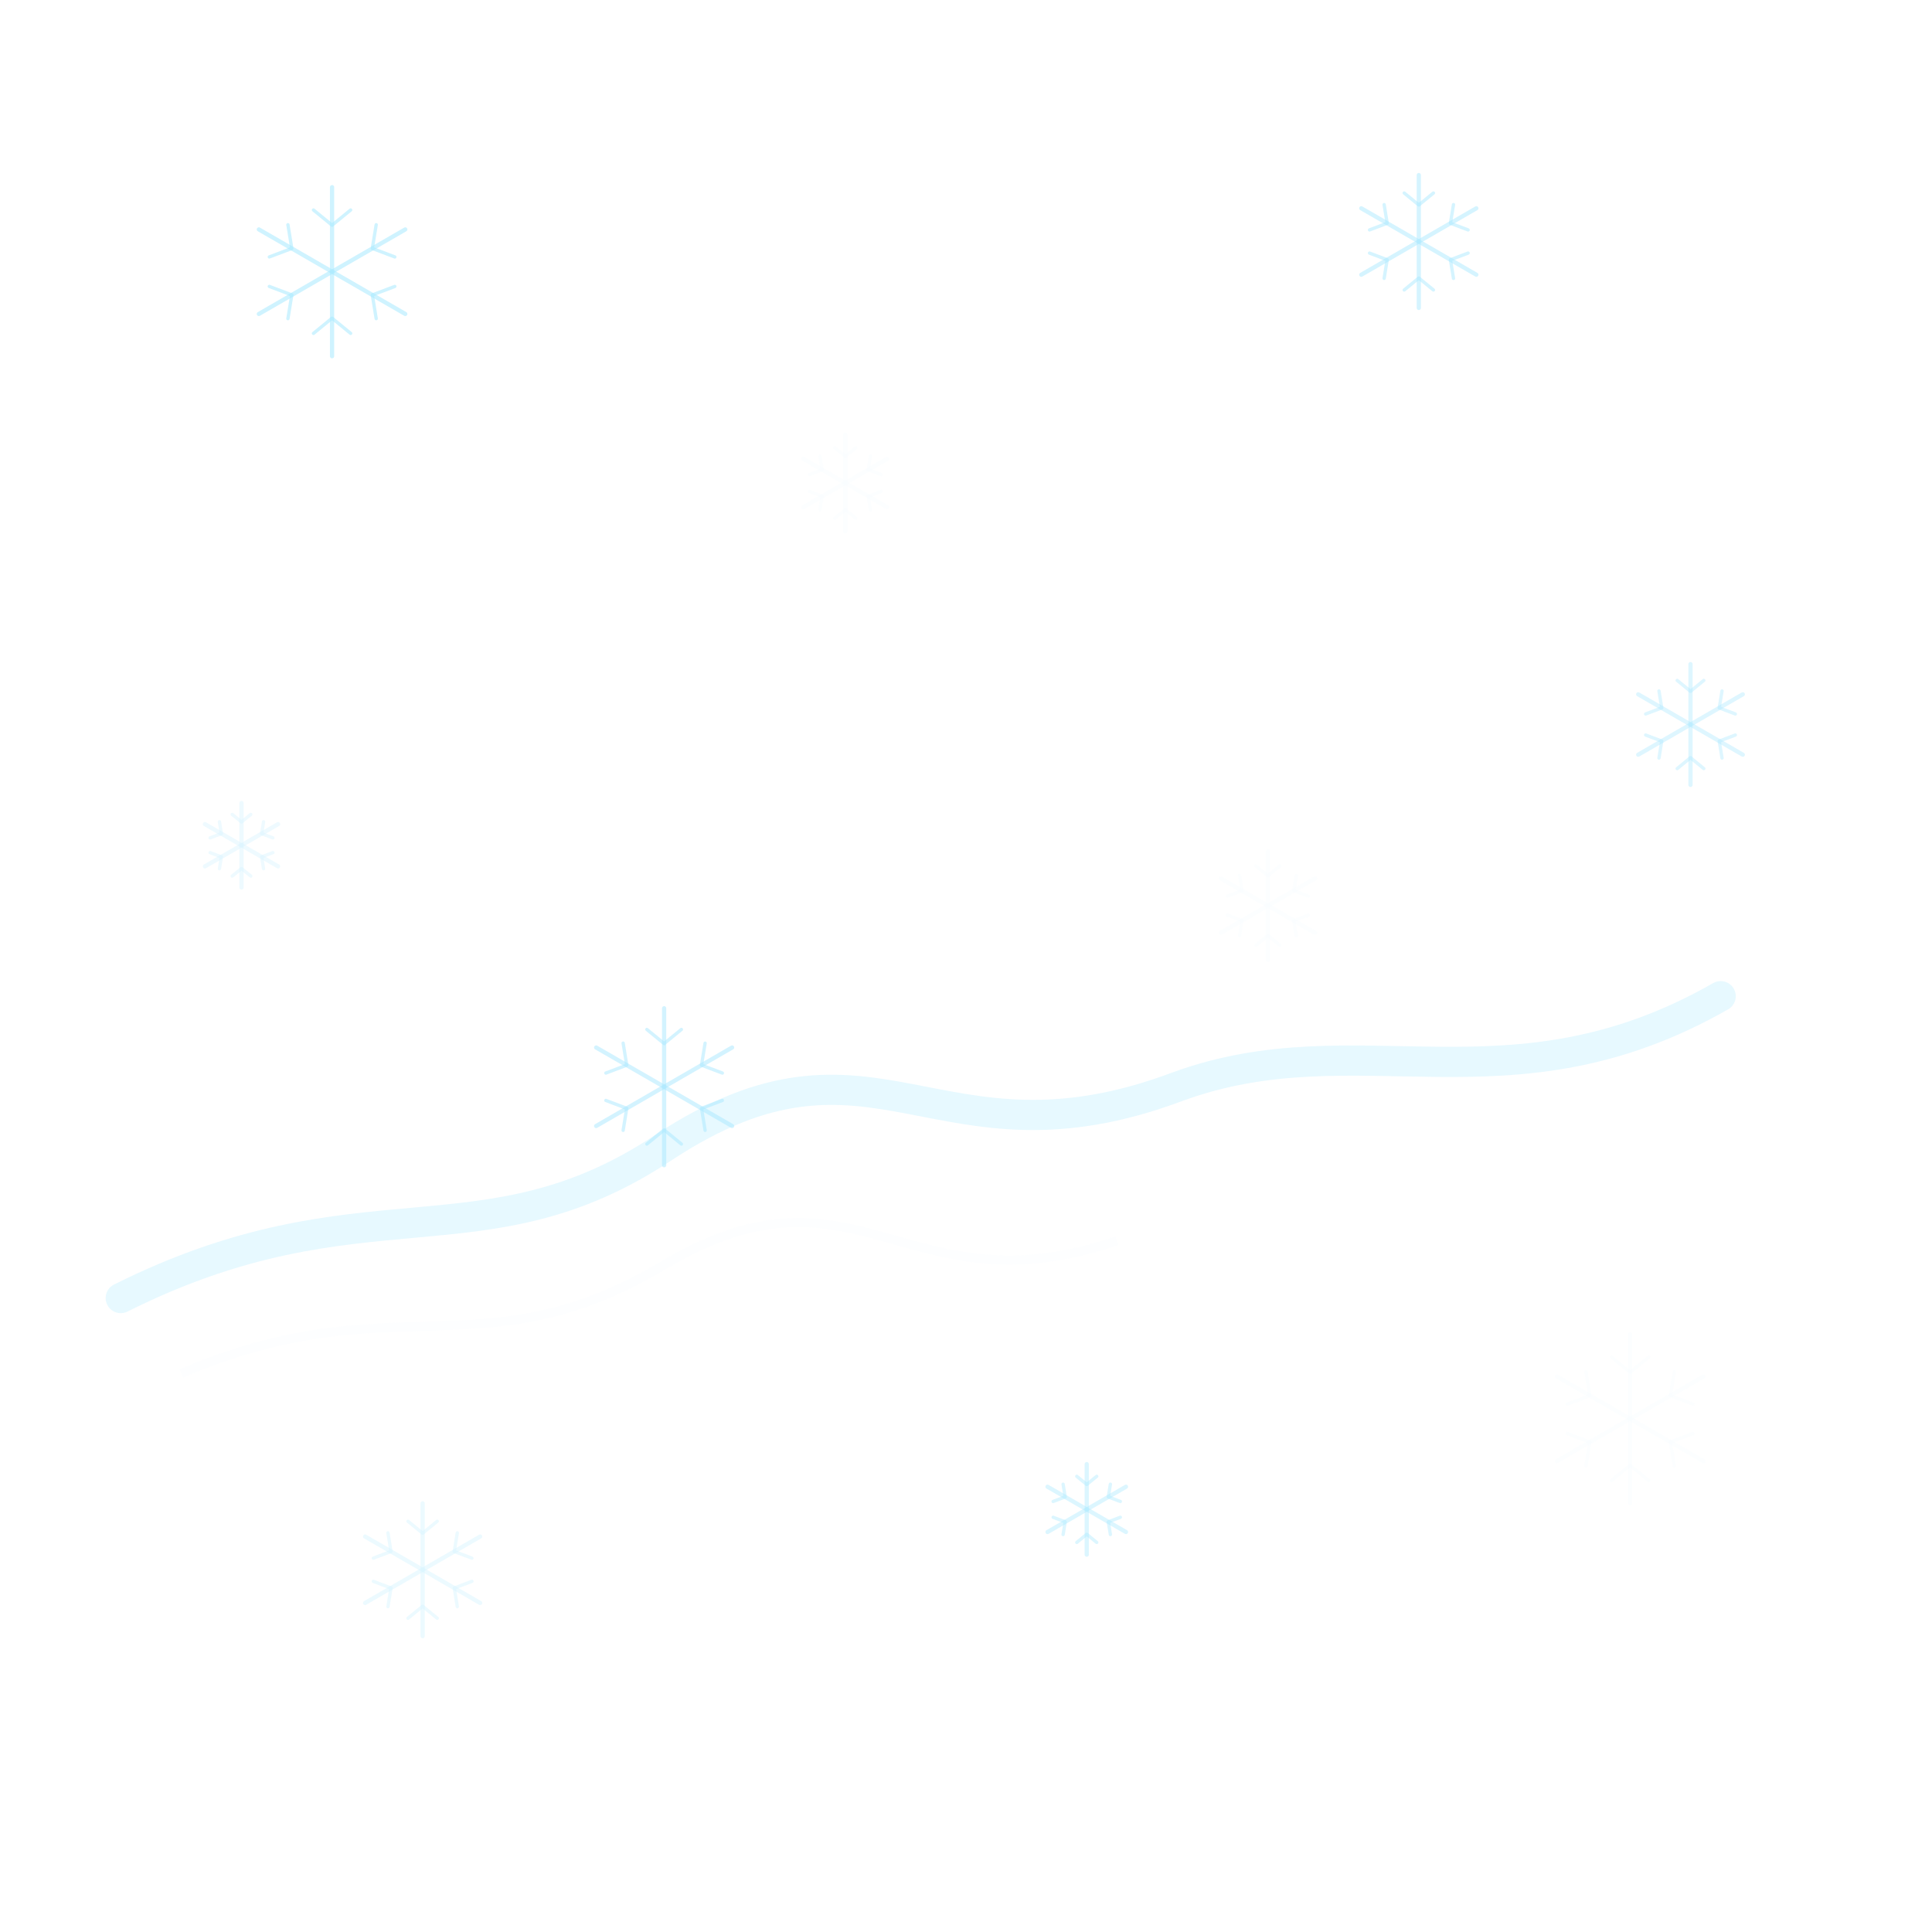
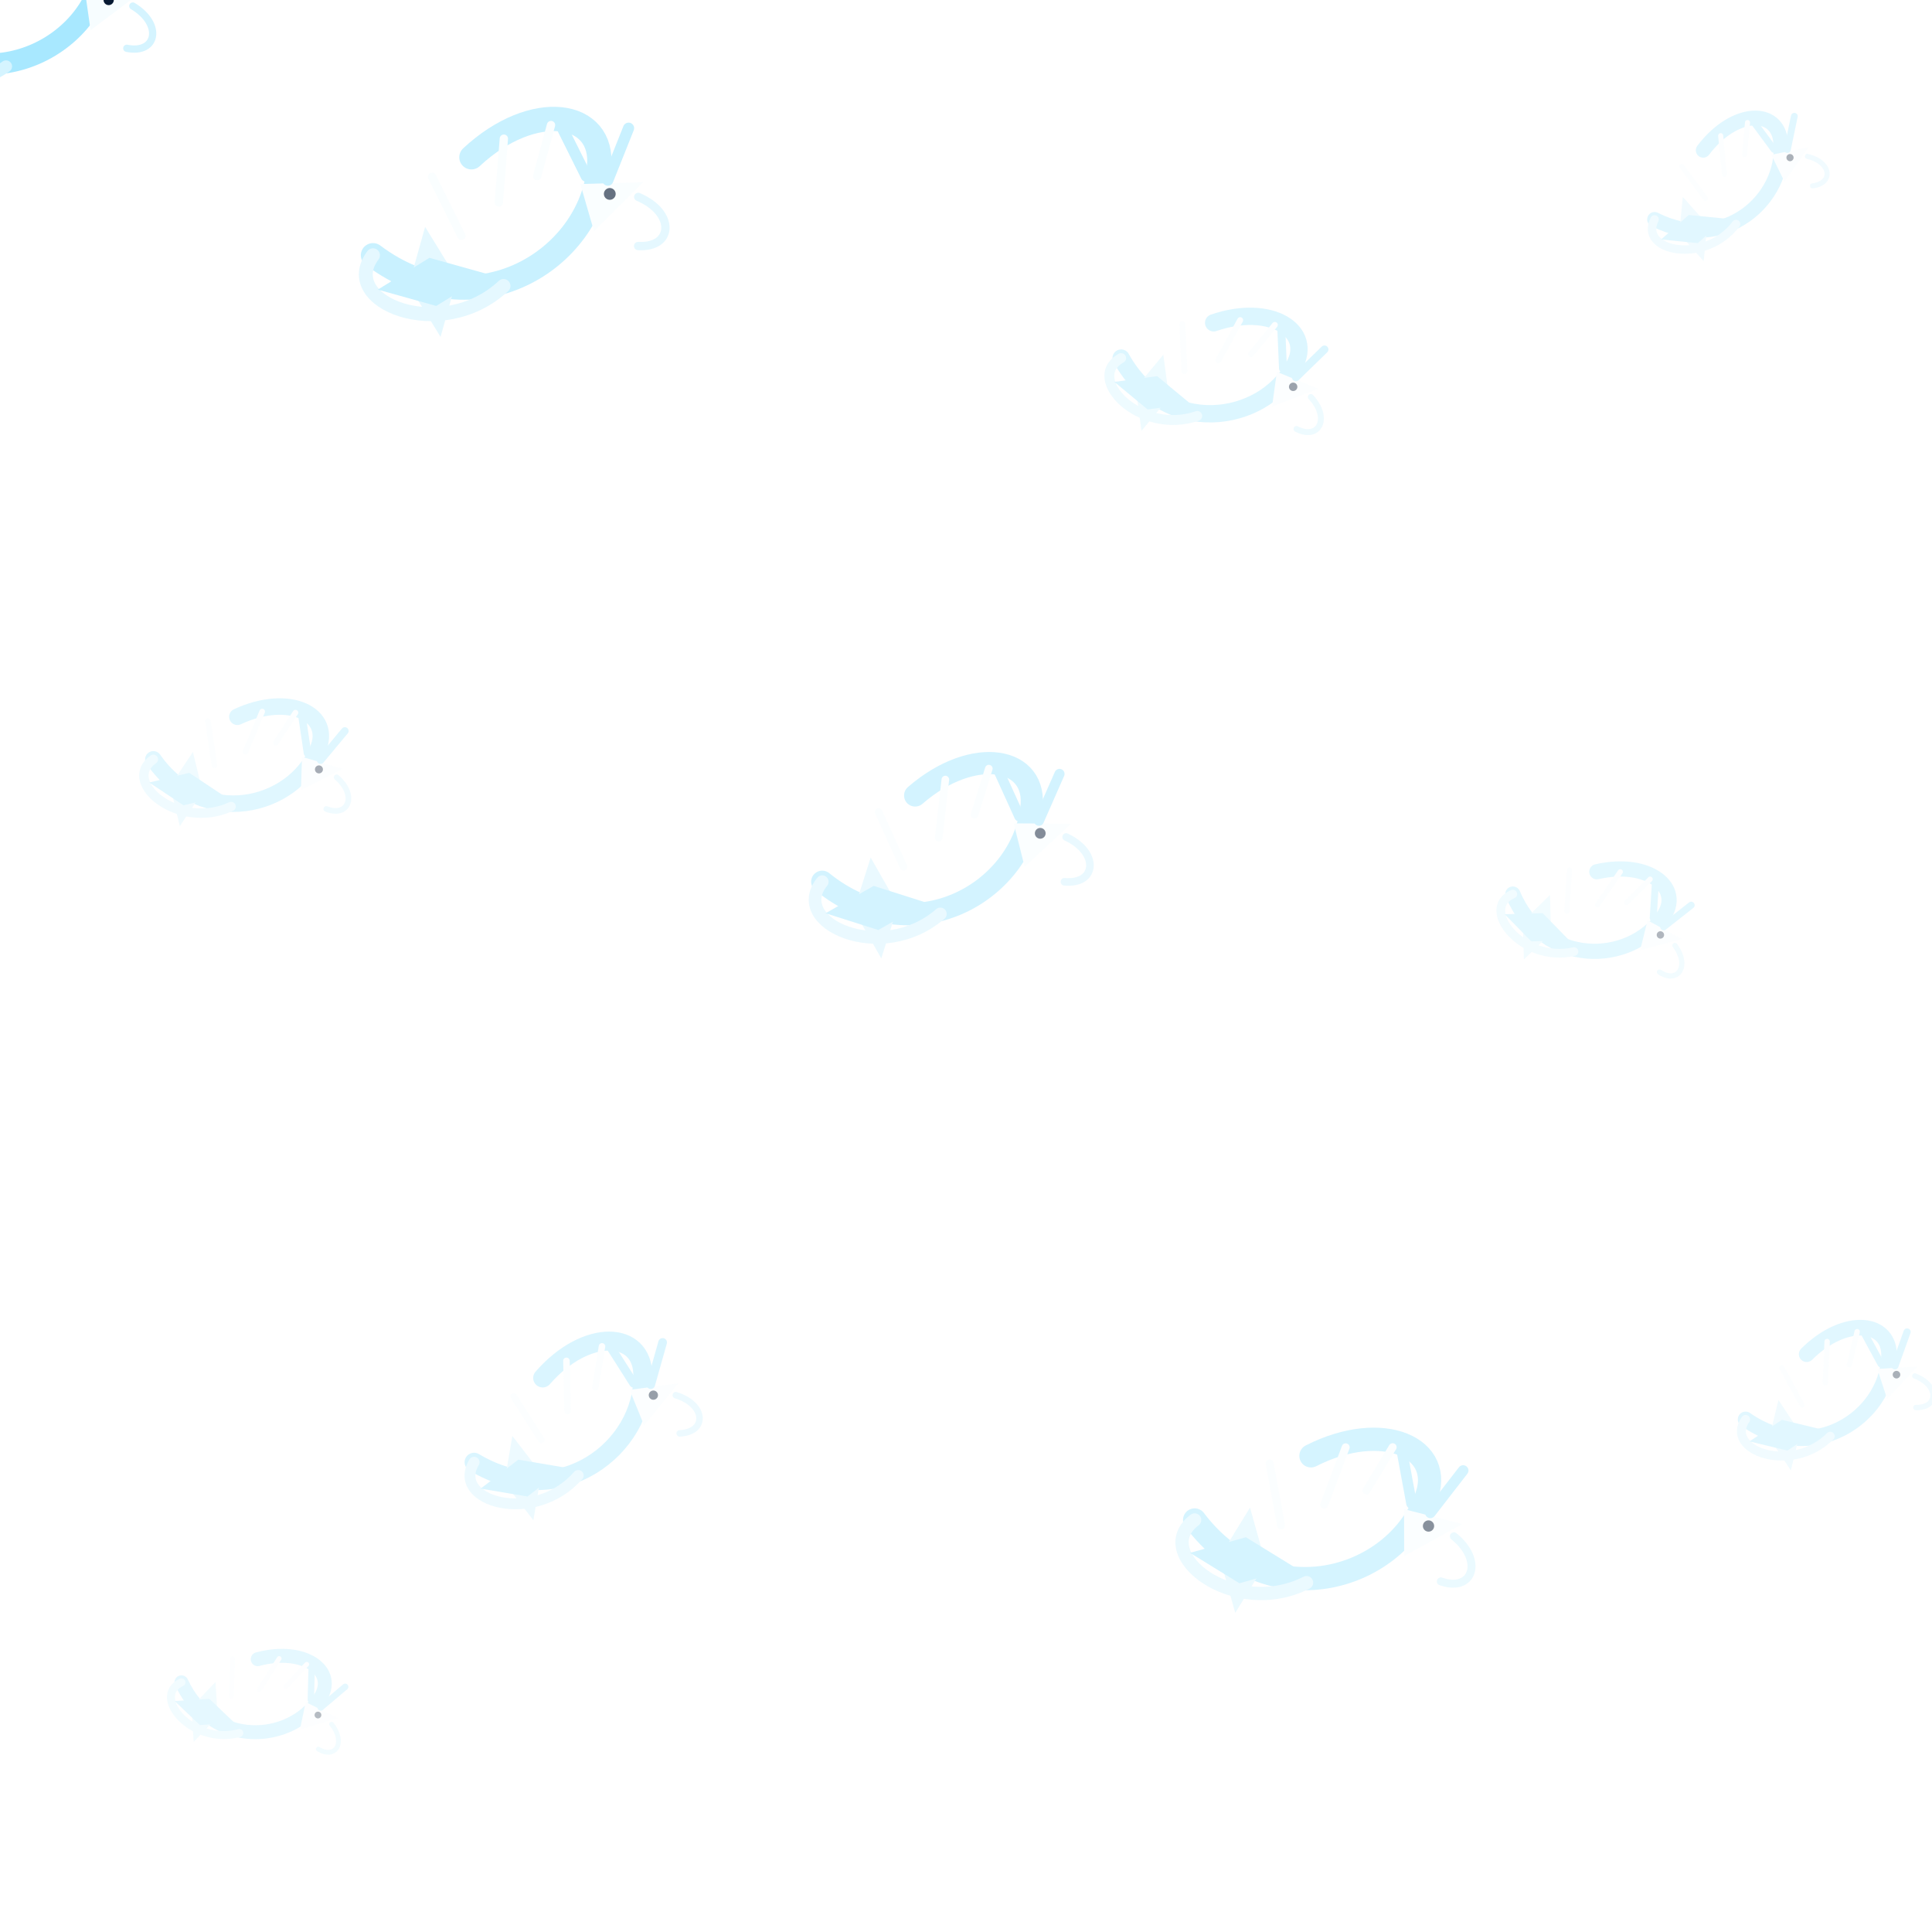
<svg xmlns="http://www.w3.org/2000/svg" width="640" height="640" viewBox="0 0 640 640" fill="none">
-   <g transform="translate(110 90)">
-     <g transform="rotate(0)">
-       <path d="M0 -28 V28" stroke="#A8E8FF" stroke-opacity="0.55" stroke-width="1.4" stroke-linecap="round" />
-       <path d="M0 -15.4 l6.16 -5.04 M0 -15.4 l-6.16 -5.04 M0 15.4 l6.16 5.04 M0 15.4 l-6.16 5.04" stroke="#A8E8FF" stroke-opacity="0.55" stroke-width="1.1" stroke-linecap="round" />
-     </g>
-     <g transform="rotate(60)">
-       <path d="M0 -28 V28" stroke="#A8E8FF" stroke-opacity="0.55" stroke-width="1.4" stroke-linecap="round" />
-       <path d="M0 -15.4 l6.16 -5.04 M0 -15.4 l-6.16 -5.04 M0 15.4 l6.16 5.04 M0 15.4 l-6.16 5.04" stroke="#A8E8FF" stroke-opacity="0.55" stroke-width="1.1" stroke-linecap="round" />
-     </g>
-     <g transform="rotate(120)">
-       <path d="M0 -28 V28" stroke="#A8E8FF" stroke-opacity="0.55" stroke-width="1.4" stroke-linecap="round" />
-       <path d="M0 -15.4 l6.16 -5.04 M0 -15.4 l-6.16 -5.04 M0 15.4 l6.16 5.04 M0 15.4 l-6.16 5.04" stroke="#A8E8FF" stroke-opacity="0.55" stroke-width="1.1" stroke-linecap="round" />
+   <g id="mark">
+     <path d="M-34 8 C-8 34 28 18 34 -8 C38 -24 18 -30 -2 -16" stroke="#A8E8FF" stroke-width="7" fill="none" stroke-linecap="round" />
+     <path d="M-34 8 C-46 20 -18 36 2 22" stroke="#D5F4FF" stroke-width="4" fill="none" stroke-linecap="round" />
+     <path d="M28 -4 L46 -2 L30 10 Z" fill="#F7FDFF" />
+     <path d="M30 -6 L24 -24 M36 -4 L44 -18" stroke="#A8E8FF" stroke-width="3.2" stroke-linecap="round" />
+     <path d="M44 2 C54 8 52 18 42 16" stroke="#D5F4FF" stroke-width="2.4" fill="none" stroke-linecap="round" />
+     <circle cx="36" cy="0" r="1.7" fill="#071A33" />
+     <path d="M-8 6 L-14 -12 M4 -2 L8 -20 M16 -8 L22 -22" stroke="#F7FDFF" stroke-width="2.4" stroke-linecap="round" />
+     <g transform="translate(-18 18)">
+       <path d="M0 -16 L7 0 L0 16 L-7 0 Z" fill="#D5F4FF" />
+       <path d="M-16 0 L0 -7 L16 0 L0 7 Z" fill="#A8E8FF" />
    </g>
  </g>
-   <g transform="translate(280 160)">
-     <g transform="rotate(0)">
-       <path d="M0 -16 V16" stroke="#F7FDFF" stroke-opacity="0.4" stroke-width="1.4" stroke-linecap="round" />
-       <path d="M0 -8.8 l3.52 -2.88 M0 -8.8 l-3.52 -2.88 M0 8.8 l3.52 2.88 M0 8.8 l-3.52 2.88" stroke="#F7FDFF" stroke-opacity="0.4" stroke-width="1.1" stroke-linecap="round" />
-     </g>
-     <g transform="rotate(60)">
-       <path d="M0 -16 V16" stroke="#F7FDFF" stroke-opacity="0.4" stroke-width="1.4" stroke-linecap="round" />
-       <path d="M0 -8.8 l3.52 -2.88 M0 -8.8 l-3.52 -2.88 M0 8.8 l3.52 2.88 M0 8.8 l-3.52 2.88" stroke="#F7FDFF" stroke-opacity="0.4" stroke-width="1.1" stroke-linecap="round" />
-     </g>
-     <g transform="rotate(120)">
-       <path d="M0 -16 V16" stroke="#F7FDFF" stroke-opacity="0.4" stroke-width="1.4" stroke-linecap="round" />
-       <path d="M0 -8.8 l3.52 -2.88 M0 -8.8 l-3.52 -2.88 M0 8.8 l3.52 2.88 M0 8.8 l-3.52 2.88" stroke="#F7FDFF" stroke-opacity="0.4" stroke-width="1.1" stroke-linecap="round" />
-     </g>
-   </g>
-   <g transform="translate(470 80)">
-     <g transform="rotate(0)">
-       <path d="M0 -22 V22" stroke="#A8E8FF" stroke-opacity="0.48" stroke-width="1.4" stroke-linecap="round" />
-       <path d="M0 -12.1 l4.84 -3.96 M0 -12.1 l-4.84 -3.96 M0 12.1 l4.84 3.96 M0 12.1 l-4.84 3.96" stroke="#A8E8FF" stroke-opacity="0.48" stroke-width="1.1" stroke-linecap="round" />
-     </g>
-     <g transform="rotate(60)">
-       <path d="M0 -22 V22" stroke="#A8E8FF" stroke-opacity="0.48" stroke-width="1.4" stroke-linecap="round" />
-       <path d="M0 -12.1 l4.84 -3.96 M0 -12.1 l-4.84 -3.96 M0 12.1 l4.84 3.96 M0 12.1 l-4.84 3.96" stroke="#A8E8FF" stroke-opacity="0.48" stroke-width="1.1" stroke-linecap="round" />
-     </g>
-     <g transform="rotate(120)">
-       <path d="M0 -22 V22" stroke="#A8E8FF" stroke-opacity="0.48" stroke-width="1.4" stroke-linecap="round" />
-       <path d="M0 -12.1 l4.84 -3.96 M0 -12.1 l-4.84 -3.96 M0 12.1 l4.84 3.96 M0 12.1 l-4.84 3.96" stroke="#A8E8FF" stroke-opacity="0.48" stroke-width="1.1" stroke-linecap="round" />
-     </g>
-   </g>
-   <g transform="translate(80 280)">
-     <g transform="rotate(0)">
-       <path d="M0 -14 V14" stroke="#D5F4FF" stroke-opacity="0.4" stroke-width="1.4" stroke-linecap="round" />
-       <path d="M0 -7.7 l3.08 -2.52 M0 -7.7 l-3.08 -2.52 M0 7.7 l3.08 2.52 M0 7.7 l-3.08 2.52" stroke="#D5F4FF" stroke-opacity="0.4" stroke-width="1.1" stroke-linecap="round" />
-     </g>
-     <g transform="rotate(60)">
-       <path d="M0 -14 V14" stroke="#D5F4FF" stroke-opacity="0.4" stroke-width="1.4" stroke-linecap="round" />
-       <path d="M0 -7.7 l3.08 -2.52 M0 -7.7 l-3.08 -2.52 M0 7.7 l3.08 2.52 M0 7.7 l-3.08 2.52" stroke="#D5F4FF" stroke-opacity="0.4" stroke-width="1.1" stroke-linecap="round" />
-     </g>
-     <g transform="rotate(120)">
-       <path d="M0 -14 V14" stroke="#D5F4FF" stroke-opacity="0.4" stroke-width="1.4" stroke-linecap="round" />
-       <path d="M0 -7.7 l3.08 -2.52 M0 -7.7 l-3.08 -2.52 M0 7.7 l3.08 2.52 M0 7.7 l-3.08 2.52" stroke="#D5F4FF" stroke-opacity="0.4" stroke-width="1.1" stroke-linecap="round" />
-     </g>
-   </g>
-   <g transform="translate(220 360)">
-     <g transform="rotate(0)">
-       <path d="M0 -26 V26" stroke="#A8E8FF" stroke-opacity="0.5" stroke-width="1.4" stroke-linecap="round" />
-       <path d="M0 -14.3 l5.72 -4.68 M0 -14.3 l-5.72 -4.68 M0 14.3 l5.72 4.68 M0 14.3 l-5.72 4.68" stroke="#A8E8FF" stroke-opacity="0.5" stroke-width="1.1" stroke-linecap="round" />
-     </g>
-     <g transform="rotate(60)">
-       <path d="M0 -26 V26" stroke="#A8E8FF" stroke-opacity="0.5" stroke-width="1.4" stroke-linecap="round" />
-       <path d="M0 -14.3 l5.72 -4.68 M0 -14.3 l-5.72 -4.68 M0 14.3 l5.72 4.68 M0 14.3 l-5.72 4.68" stroke="#A8E8FF" stroke-opacity="0.5" stroke-width="1.1" stroke-linecap="round" />
-     </g>
-     <g transform="rotate(120)">
-       <path d="M0 -26 V26" stroke="#A8E8FF" stroke-opacity="0.5" stroke-width="1.4" stroke-linecap="round" />
-       <path d="M0 -14.3 l5.72 -4.68 M0 -14.3 l-5.72 -4.68 M0 14.3 l5.72 4.68 M0 14.3 l-5.72 4.68" stroke="#A8E8FF" stroke-opacity="0.5" stroke-width="1.1" stroke-linecap="round" />
-     </g>
-   </g>
-   <g transform="translate(420 300)">
-     <g transform="rotate(0)">
-       <path d="M0 -18 V18" stroke="#F7FDFF" stroke-opacity="0.42" stroke-width="1.4" stroke-linecap="round" />
-       <path d="M0 -9.9 l3.96 -3.24 M0 -9.9 l-3.96 -3.24 M0 9.9 l3.96 3.24 M0 9.9 l-3.96 3.24" stroke="#F7FDFF" stroke-opacity="0.42" stroke-width="1.1" stroke-linecap="round" />
-     </g>
-     <g transform="rotate(60)">
-       <path d="M0 -18 V18" stroke="#F7FDFF" stroke-opacity="0.42" stroke-width="1.4" stroke-linecap="round" />
-       <path d="M0 -9.9 l3.96 -3.24 M0 -9.9 l-3.96 -3.24 M0 9.9 l3.96 3.24 M0 9.9 l-3.96 3.24" stroke="#F7FDFF" stroke-opacity="0.42" stroke-width="1.1" stroke-linecap="round" />
-     </g>
-     <g transform="rotate(120)">
-       <path d="M0 -18 V18" stroke="#F7FDFF" stroke-opacity="0.42" stroke-width="1.4" stroke-linecap="round" />
-       <path d="M0 -9.9 l3.96 -3.24 M0 -9.9 l-3.96 -3.24 M0 9.9 l3.96 3.24 M0 9.9 l-3.96 3.24" stroke="#F7FDFF" stroke-opacity="0.42" stroke-width="1.1" stroke-linecap="round" />
-     </g>
-   </g>
-   <g transform="translate(560 240)">
-     <g transform="rotate(0)">
-       <path d="M0 -20 V20" stroke="#A8E8FF" stroke-opacity="0.38" stroke-width="1.4" stroke-linecap="round" />
-       <path d="M0 -11 l4.4 -3.6 M0 -11 l-4.4 -3.6 M0 11 l4.4 3.6 M0 11 l-4.4 3.6" stroke="#A8E8FF" stroke-opacity="0.38" stroke-width="1.1" stroke-linecap="round" />
-     </g>
-     <g transform="rotate(60)">
-       <path d="M0 -20 V20" stroke="#A8E8FF" stroke-opacity="0.38" stroke-width="1.4" stroke-linecap="round" />
-       <path d="M0 -11 l4.4 -3.6 M0 -11 l-4.4 -3.6 M0 11 l4.4 3.6 M0 11 l-4.4 3.6" stroke="#A8E8FF" stroke-opacity="0.38" stroke-width="1.1" stroke-linecap="round" />
-     </g>
-     <g transform="rotate(120)">
-       <path d="M0 -20 V20" stroke="#A8E8FF" stroke-opacity="0.38" stroke-width="1.4" stroke-linecap="round" />
-       <path d="M0 -11 l4.4 -3.6 M0 -11 l-4.4 -3.6 M0 11 l4.4 3.6 M0 11 l-4.4 3.6" stroke="#A8E8FF" stroke-opacity="0.38" stroke-width="1.1" stroke-linecap="round" />
-     </g>
-   </g>
-   <g transform="translate(140 520)">
-     <g transform="rotate(0)">
-       <path d="M0 -22 V22" stroke="#D5F4FF" stroke-opacity="0.45" stroke-width="1.4" stroke-linecap="round" />
-       <path d="M0 -12.1 l4.84 -3.96 M0 -12.1 l-4.84 -3.96 M0 12.1 l4.84 3.96 M0 12.1 l-4.84 3.96" stroke="#D5F4FF" stroke-opacity="0.45" stroke-width="1.1" stroke-linecap="round" />
-     </g>
-     <g transform="rotate(60)">
-       <path d="M0 -22 V22" stroke="#D5F4FF" stroke-opacity="0.45" stroke-width="1.4" stroke-linecap="round" />
-       <path d="M0 -12.1 l4.84 -3.96 M0 -12.1 l-4.84 -3.96 M0 12.1 l4.84 3.96 M0 12.1 l-4.84 3.96" stroke="#D5F4FF" stroke-opacity="0.45" stroke-width="1.1" stroke-linecap="round" />
-     </g>
-     <g transform="rotate(120)">
-       <path d="M0 -22 V22" stroke="#D5F4FF" stroke-opacity="0.45" stroke-width="1.4" stroke-linecap="round" />
-       <path d="M0 -12.1 l4.84 -3.96 M0 -12.1 l-4.84 -3.96 M0 12.1 l4.84 3.96 M0 12.1 l-4.84 3.96" stroke="#D5F4FF" stroke-opacity="0.45" stroke-width="1.1" stroke-linecap="round" />
-     </g>
-   </g>
-   <g transform="translate(360 500)">
-     <g transform="rotate(0)">
-       <path d="M0 -15 V15" stroke="#A8E8FF" stroke-opacity="0.4" stroke-width="1.4" stroke-linecap="round" />
-       <path d="M0 -8.25 l3.3 -2.7 M0 -8.25 l-3.3 -2.7 M0 8.25 l3.3 2.7 M0 8.25 l-3.3 2.7" stroke="#A8E8FF" stroke-opacity="0.4" stroke-width="1.1" stroke-linecap="round" />
-     </g>
-     <g transform="rotate(60)">
-       <path d="M0 -15 V15" stroke="#A8E8FF" stroke-opacity="0.4" stroke-width="1.4" stroke-linecap="round" />
-       <path d="M0 -8.25 l3.3 -2.7 M0 -8.25 l-3.3 -2.7 M0 8.25 l3.3 2.7 M0 8.25 l-3.3 2.7" stroke="#A8E8FF" stroke-opacity="0.4" stroke-width="1.1" stroke-linecap="round" />
-     </g>
-     <g transform="rotate(120)">
-       <path d="M0 -15 V15" stroke="#A8E8FF" stroke-opacity="0.4" stroke-width="1.4" stroke-linecap="round" />
-       <path d="M0 -8.25 l3.3 -2.7 M0 -8.25 l-3.3 -2.7 M0 8.25 l3.3 2.7 M0 8.25 l-3.3 2.7" stroke="#A8E8FF" stroke-opacity="0.4" stroke-width="1.1" stroke-linecap="round" />
-     </g>
-   </g>
-   <g transform="translate(540 470)">
-     <g transform="rotate(0)">
-       <path d="M0 -28 V28" stroke="#F7FDFF" stroke-opacity="0.36" stroke-width="1.4" stroke-linecap="round" />
-       <path d="M0 -15.4 l6.16 -5.04 M0 -15.4 l-6.16 -5.04 M0 15.4 l6.16 5.04 M0 15.4 l-6.16 5.04" stroke="#F7FDFF" stroke-opacity="0.36" stroke-width="1.1" stroke-linecap="round" />
-     </g>
-     <g transform="rotate(60)">
-       <path d="M0 -28 V28" stroke="#F7FDFF" stroke-opacity="0.36" stroke-width="1.4" stroke-linecap="round" />
-       <path d="M0 -15.4 l6.16 -5.04 M0 -15.4 l-6.16 -5.04 M0 15.4 l6.16 5.04 M0 15.4 l-6.16 5.04" stroke="#F7FDFF" stroke-opacity="0.36" stroke-width="1.1" stroke-linecap="round" />
-     </g>
-     <g transform="rotate(120)">
-       <path d="M0 -28 V28" stroke="#F7FDFF" stroke-opacity="0.36" stroke-width="1.4" stroke-linecap="round" />
-       <path d="M0 -15.4 l6.16 -5.04 M0 -15.4 l-6.16 -5.04 M0 15.4 l6.16 5.04 M0 15.4 l-6.16 5.04" stroke="#F7FDFF" stroke-opacity="0.36" stroke-width="1.1" stroke-linecap="round" />
-     </g>
-   </g>
-   <path d="M40 430c80-40 120-10 180-50 70-46 90 10 170-20 60-22 110 10 180-30" stroke="#A8E8FF" stroke-opacity="0.28" stroke-width="10" fill="none" stroke-linecap="round" />
-   <path d="M60 455c70-30 100 0 160-36 64-38 80 16 150-8" stroke="#F7FDFF" stroke-opacity="0.22" stroke-width="3" fill="none" />
+   <use href="#mark" transform="translate(161 70) rotate(-8) scale(1.15)" opacity="0.62" />
+   <use href="#mark" transform="translate(400 120) rotate(16) scale(0.82)" opacity="0.4" />
+   <use href="#mark" transform="translate(569 60) rotate(-18) scale(0.7)" opacity="0.34" />
+   <use href="#mark" transform="translate(78 250) rotate(10) scale(0.78)" opacity="0.36" />
+   <use href="#mark" transform="translate(307 280) rotate(-6) scale(1.05)" opacity="0.5" />
+   <use href="#mark" transform="translate(526 300) rotate(22) scale(0.72)" opacity="0.32" />
+   <use href="#mark" transform="translate(185 470) rotate(-14) scale(0.9)" opacity="0.42" />
+   <use href="#mark" transform="translate(434 500) rotate(8) scale(1.1)" opacity="0.48" />
+   <use href="#mark" transform="translate(83 560) rotate(20) scale(0.66)" opacity="0.3" />
+   <use href="#mark" transform="translate(602 460) rotate(-10) scale(0.74)" opacity="0.34" />
</svg>
